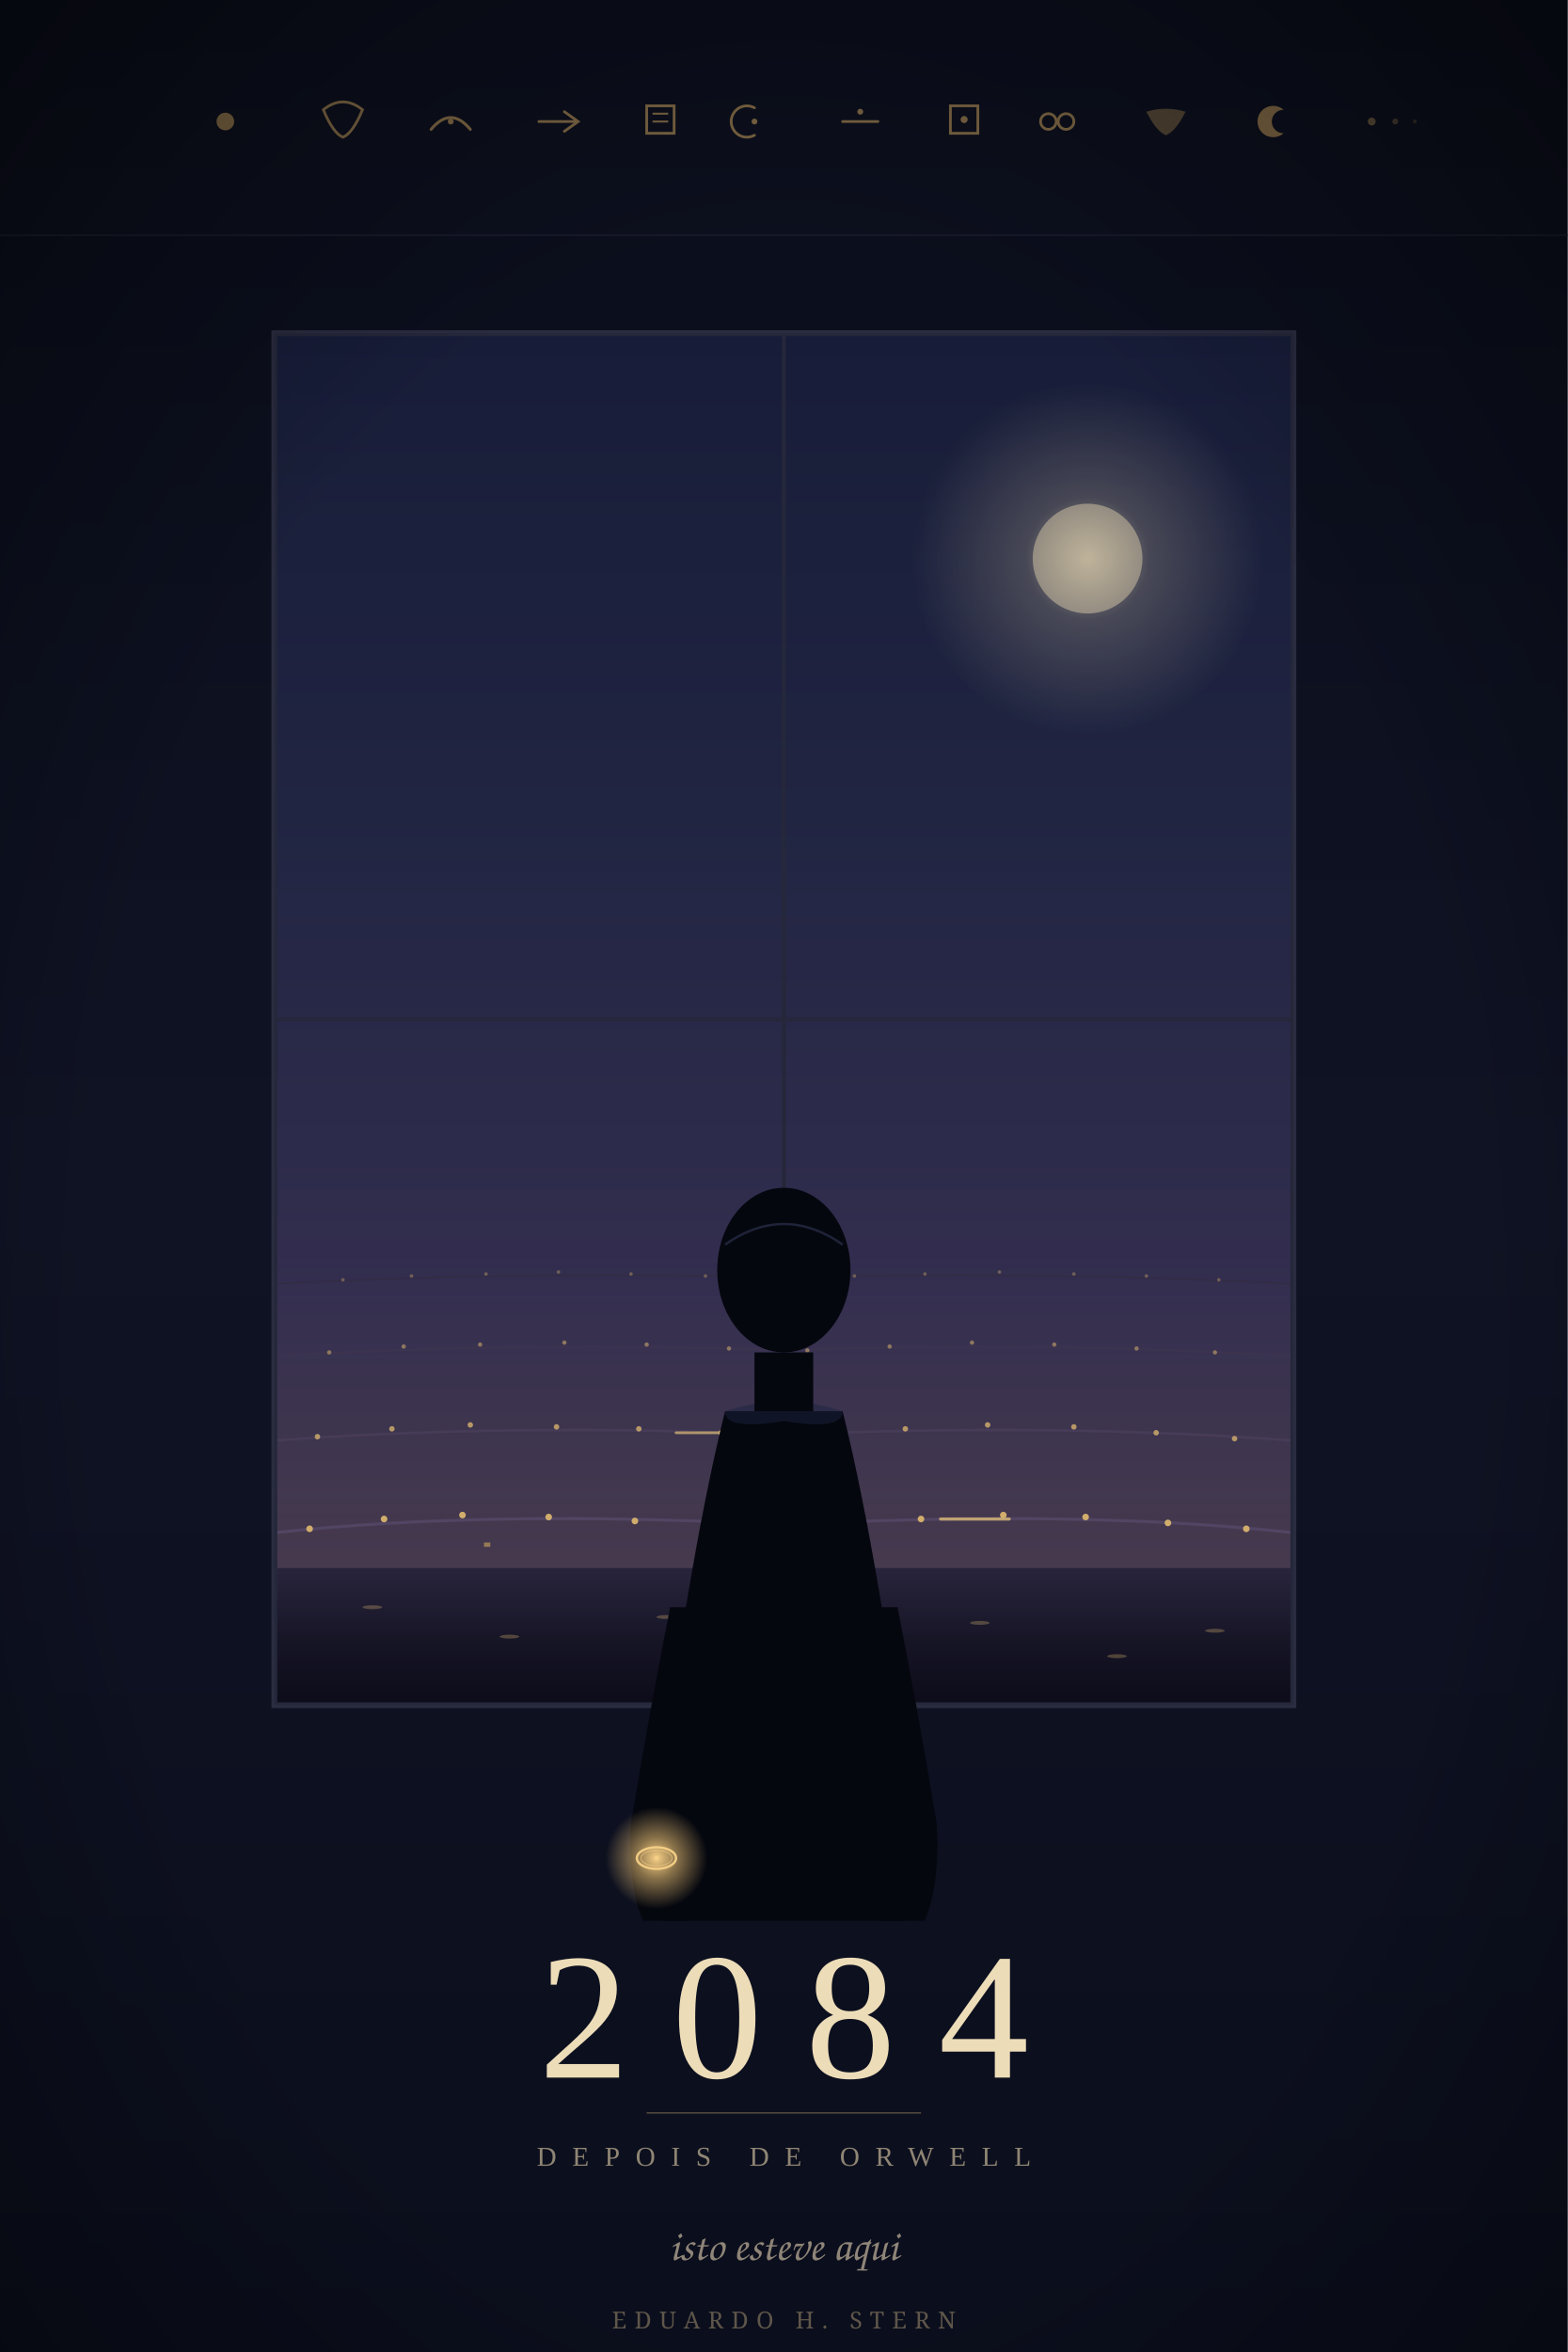
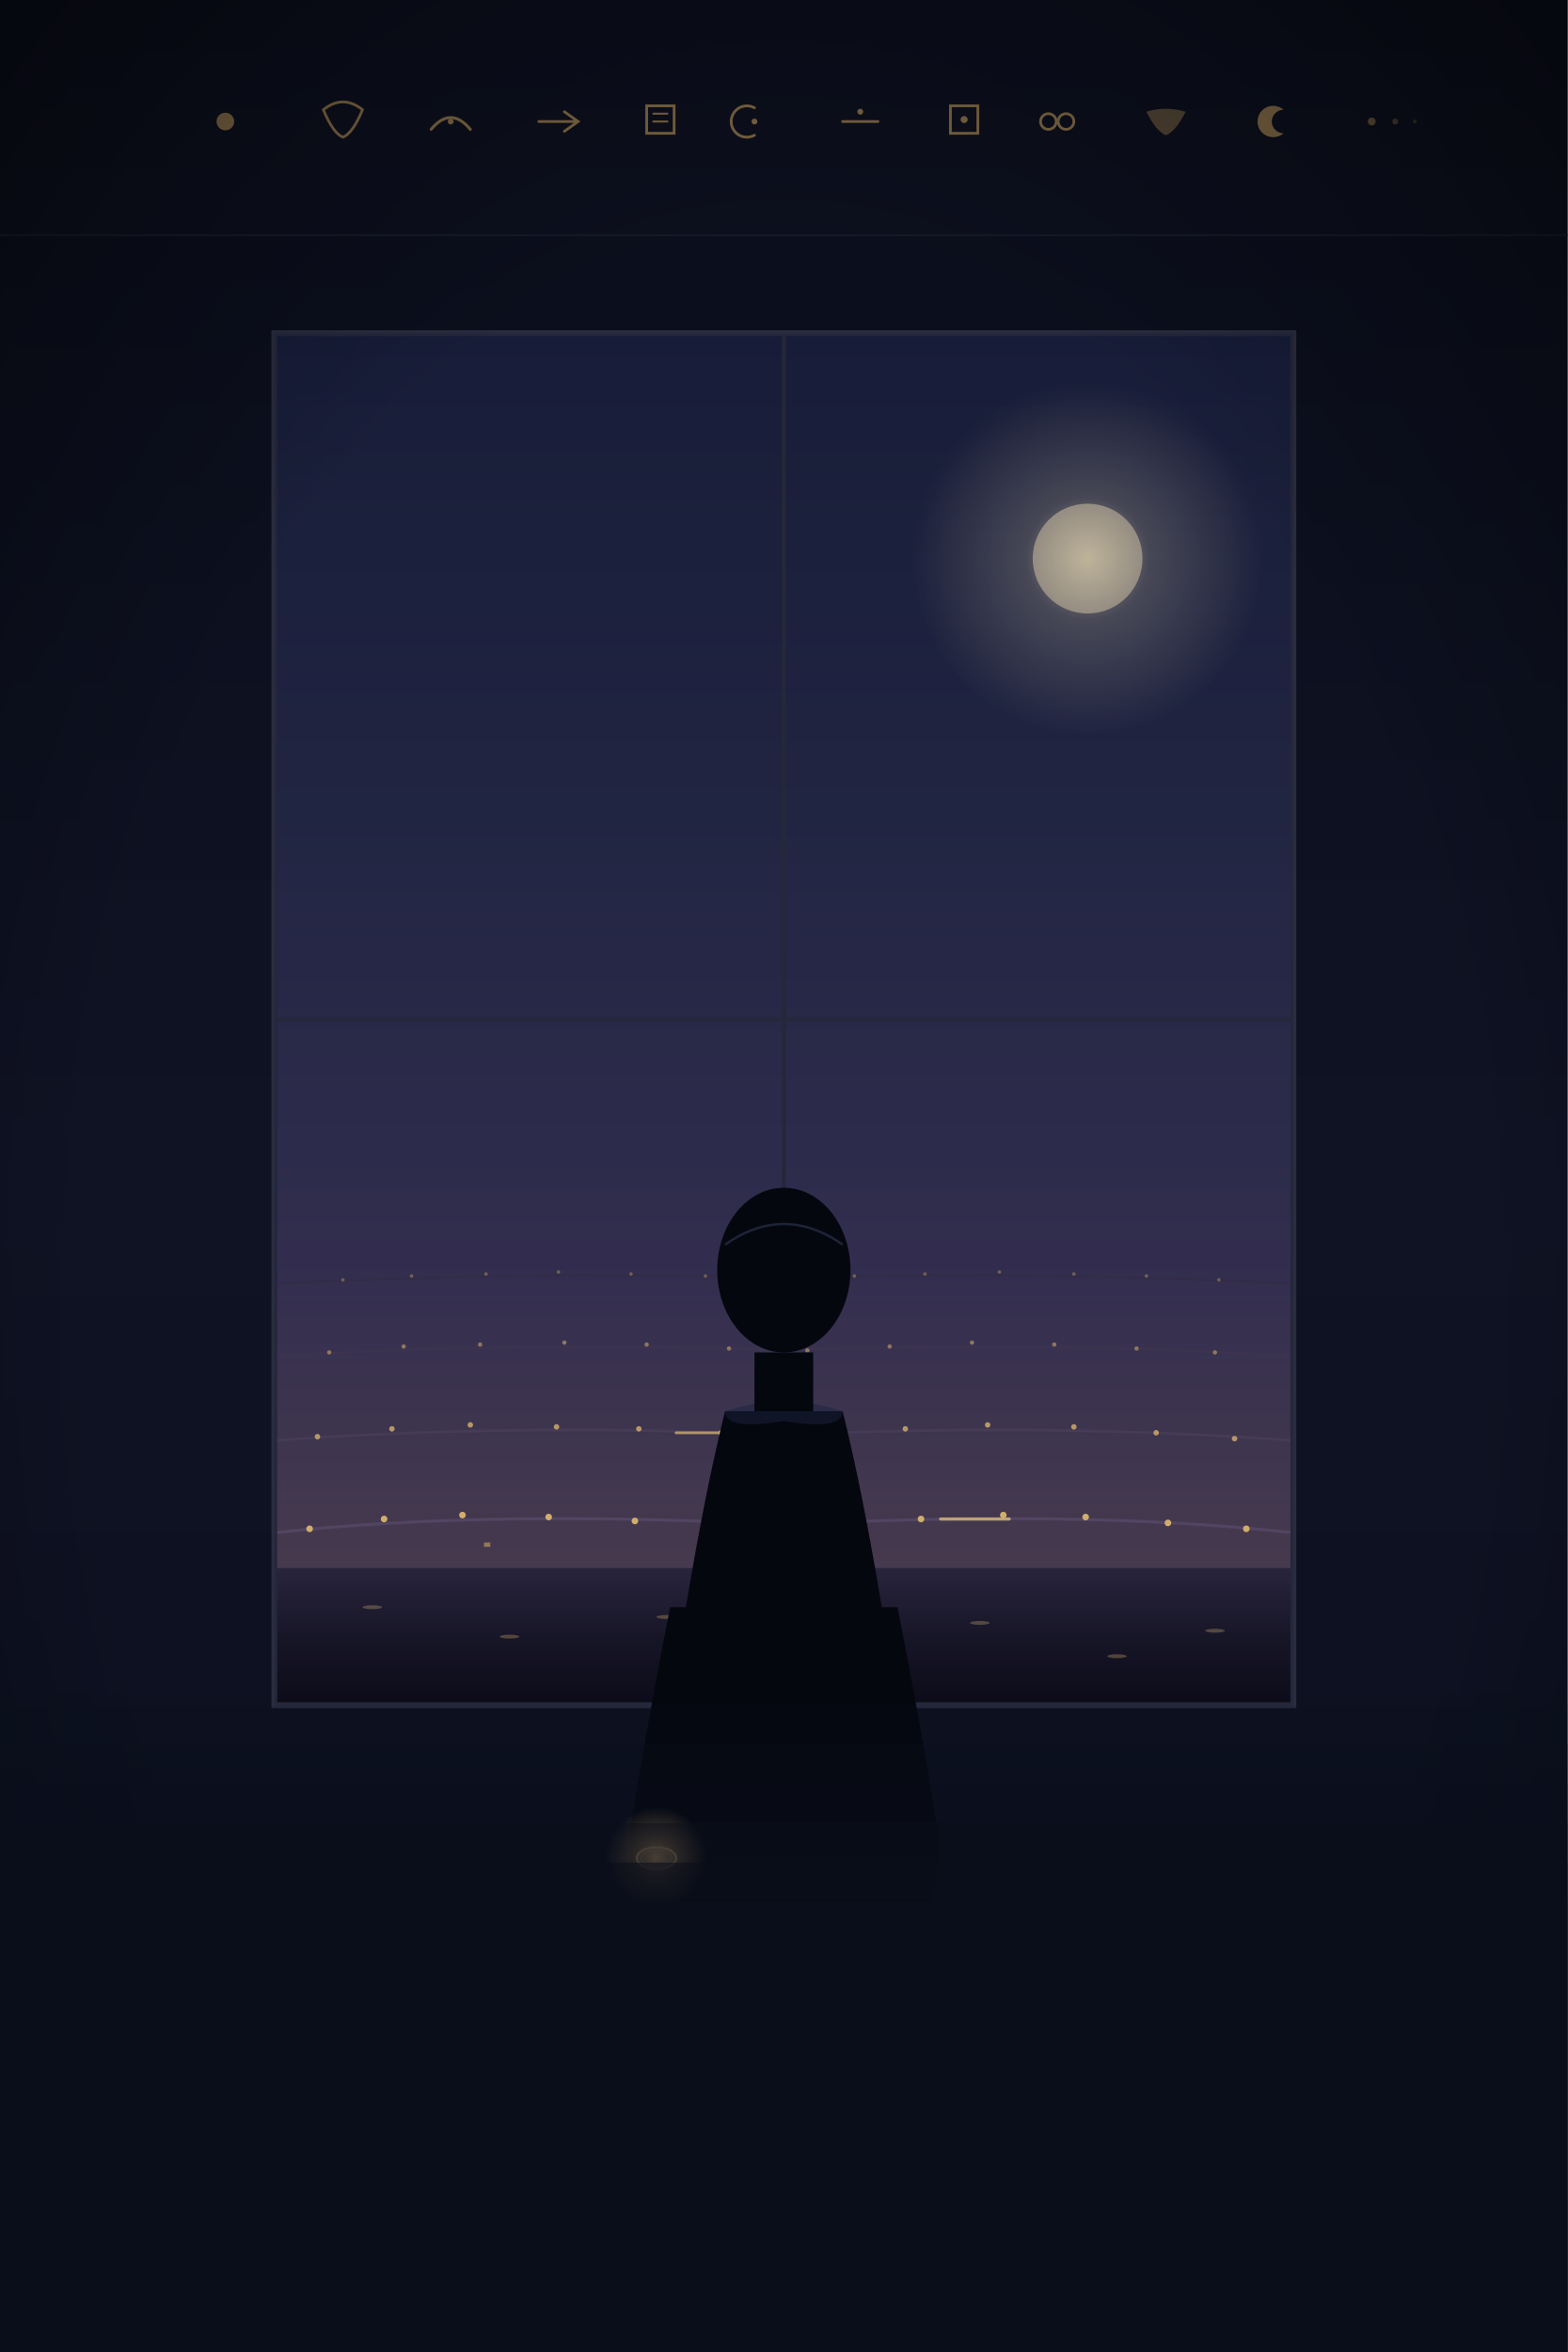
<svg xmlns="http://www.w3.org/2000/svg" viewBox="0 0 800 1200" preserveAspectRatio="xMidYMid meet">
  <defs>
    <linearGradient id="room" x1="0" y1="0" x2="0" y2="1">
      <stop offset="0" stop-color="#0a0d1a" />
      <stop offset="0.5" stop-color="#0f1324" />
      <stop offset="1" stop-color="#0b0e1c" />
    </linearGradient>
    <linearGradient id="sky" x1="0" y1="0" x2="0" y2="1">
      <stop offset="0" stop-color="#1a1f3d" />
      <stop offset="0.35" stop-color="#252949" />
      <stop offset="0.7" stop-color="#3a3358" />
      <stop offset="1" stop-color="#4e3d55" />
    </linearGradient>
    <linearGradient id="haze" x1="0" y1="0" x2="0" y2="1">
      <stop offset="0" stop-color="#d4a962" stop-opacity="0" />
      <stop offset="1" stop-color="#d4a962" stop-opacity="0.10" />
    </linearGradient>
    <linearGradient id="canal" x1="0" y1="0" x2="0" y2="1">
      <stop offset="0" stop-color="#2a2540" stop-opacity="0.9" />
      <stop offset="0.5" stop-color="#1a1729" />
      <stop offset="1" stop-color="#0d0b18" />
    </linearGradient>
    <radialGradient id="moon">
      <stop offset="0" stop-color="#ecdcb8" stop-opacity="0.85" />
      <stop offset="0.35" stop-color="#ecdcb8" stop-opacity="0.25" />
      <stop offset="1" stop-color="#ecdcb8" stop-opacity="0" />
    </radialGradient>
    <radialGradient id="bandGlow">
      <stop offset="0" stop-color="#f6cf86" stop-opacity="1" />
      <stop offset="0.4" stop-color="#f4c97a" stop-opacity="0.55" />
      <stop offset="1" stop-color="#f4c97a" stop-opacity="0" />
    </radialGradient>
    <radialGradient id="vignette" cx="0.5" cy="0.55" r="0.8">
      <stop offset="0.55" stop-color="#000000" stop-opacity="0" />
      <stop offset="1" stop-color="#000000" stop-opacity="0.55" />
    </radialGradient>
+     <linearGradient id="bottomFade" x1="0" y1="0" x2="0" y2="1">
+       <stop offset="0" stop-color="#0a0d1a" stop-opacity="0" />
+       <stop offset="0.35" stop-color="#0a0d1a" stop-opacity="0.95" />
+       <stop offset="1" stop-color="#0a0d1a" stop-opacity="1" />
+     </linearGradient>
    <symbol id="glyph-dot" viewBox="-6 -6 12 12">
      <circle cx="0" cy="0" r="3" fill="#d4a962" />
    </symbol>
  </defs>
  <rect width="800" height="1200" fill="url(#room)" />
  <g opacity="0.55">
    <rect x="0" y="0" width="800" height="120" fill="#d4a962" opacity="0.015" />
    <circle cx="115" cy="62" r="4.5" fill="#d4a962" />
    <path d="M165 56 Q175 48 185 56 Q180 68 175 70 Q170 68 165 56 Z" fill="none" stroke="#d4a962" stroke-width="1.4" />
    <path d="M220 66 Q230 54 240 66" stroke="#d4a962" stroke-width="1.5" fill="none" stroke-linecap="round" />
    <circle cx="230" cy="62" r="1.5" fill="#d4a962" />
    <path d="M275 62 L295 62 M288 57 L295 62 L288 67" stroke="#d4a962" stroke-width="1.4" fill="none" stroke-linecap="round" />
    <rect x="330" y="54" width="14" height="14" fill="none" stroke="#d4a962" stroke-width="1.4" />
    <line x1="333" y1="58" x2="341" y2="58" stroke="#d4a962" stroke-width="1" />
    <line x1="333" y1="62" x2="341" y2="62" stroke="#d4a962" stroke-width="1" />
    <path d="M385 55 A 8 8 0 1 0 385 69" stroke="#d4a962" stroke-width="1.4" fill="none" stroke-linecap="round" />
    <circle cx="385" cy="62" r="1.5" fill="#d4a962" />
    <line x1="430" y1="62" x2="448" y2="62" stroke="#d4a962" stroke-width="1.4" stroke-linecap="round" />
    <circle cx="439" cy="57" r="1.5" fill="#d4a962" />
    <rect x="485" y="54" width="14" height="14" fill="none" stroke="#d4a962" stroke-width="1.4" />
    <circle cx="492" cy="61" r="1.8" fill="#d4a962" />
    <circle cx="535" cy="62" r="4" fill="none" stroke="#d4a962" stroke-width="1.4" />
    <circle cx="544" cy="62" r="4" fill="none" stroke="#d4a962" stroke-width="1.4" />
    <path d="M585 57 Q595 54 605 57 Q600 67 595 69 Q590 67 585 57 Z" fill="#d4a962" opacity="0.6" />
    <path d="M655 56 A 8 8 0 1 0 655 68 A 6 6 0 1 1 655 56 Z" fill="#d4a962" />
    <circle cx="700" cy="62" r="2" fill="#d4a962" opacity="0.7" />
    <circle cx="712" cy="62" r="1.5" fill="#d4a962" opacity="0.5" />
    <circle cx="722" cy="62" r="1" fill="#d4a962" opacity="0.35" />
  </g>
  <line x1="0" y1="120" x2="800" y2="120" stroke="#1c1f30" stroke-width="1" opacity="0.6" />
  <g>
    <rect x="140" y="170" width="520" height="700" fill="url(#sky)" />
    <circle cx="555" cy="285" r="90" fill="url(#moon)" />
    <circle cx="555" cy="285" r="28" fill="#ecdcb8" opacity="0.55" />
    <rect x="140" y="620" width="520" height="250" fill="url(#haze)" />
    <g opacity="0.7">
      <path d="M 140 655 Q 280 648 400 652 Q 520 648 660 655" stroke="#3a3149" stroke-width="1" fill="none" />
      <g fill="#f4c97a" opacity="0.55">
        <circle cx="175" cy="653" r="0.9" />
        <circle cx="210" cy="651" r="0.9" />
        <circle cx="248" cy="650" r="0.9" />
        <circle cx="285" cy="649" r="0.9" />
        <circle cx="322" cy="650" r="0.9" />
        <circle cx="360" cy="651" r="0.9" />
        <circle cx="398" cy="652" r="0.9" />
        <circle cx="436" cy="651" r="0.9" />
        <circle cx="472" cy="650" r="0.9" />
        <circle cx="510" cy="649" r="0.9" />
        <circle cx="548" cy="650" r="0.9" />
        <circle cx="585" cy="651" r="0.9" />
        <circle cx="622" cy="653" r="0.9" />
      </g>
    </g>
    <g opacity="0.8">
      <path d="M 140 692 Q 270 684 400 689 Q 530 684 660 692" stroke="#463a58" stroke-width="1.1" fill="none" />
      <g fill="#f4c97a" opacity="0.7">
        <circle cx="168" cy="690" r="1.1" />
        <circle cx="206" cy="687" r="1.1" />
        <circle cx="245" cy="686" r="1.1" />
        <circle cx="288" cy="685" r="1.1" />
        <circle cx="330" cy="686" r="1.1" />
        <circle cx="372" cy="688" r="1.1" />
        <circle cx="412" cy="689" r="1.1" />
        <circle cx="454" cy="687" r="1.1" />
        <circle cx="496" cy="685" r="1.1" />
        <circle cx="538" cy="686" r="1.1" />
        <circle cx="580" cy="688" r="1.1" />
        <circle cx="620" cy="690" r="1.1" />
      </g>
    </g>
    <g>
      <path d="M 140 735 Q 260 726 400 732 Q 540 726 660 735" stroke="#534564" stroke-width="1.3" fill="none" opacity="0.85" />
      <g fill="#f4c97a" opacity="0.82">
        <circle cx="162" cy="733" r="1.4" />
        <circle cx="200" cy="729" r="1.4" />
        <circle cx="240" cy="727" r="1.4" />
        <circle cx="284" cy="728" r="1.4" />
        <circle cx="326" cy="729" r="1.4" />
        <circle cx="368" cy="731" r="1.4" />
        <circle cx="420" cy="732" r="1.4" />
        <circle cx="462" cy="729" r="1.4" />
        <circle cx="504" cy="727" r="1.4" />
        <circle cx="548" cy="728" r="1.4" />
        <circle cx="590" cy="731" r="1.4" />
        <circle cx="630" cy="734" r="1.4" />
      </g>
      <line x1="345" y1="731" x2="378" y2="731" stroke="#f6cf86" stroke-width="1.4" stroke-linecap="round" opacity="0.75" />
    </g>
    <g>
      <path d="M 140 782 Q 250 770 400 778 Q 550 770 660 782" stroke="#5e4f70" stroke-width="1.5" fill="none" />
      <g fill="#f4c97a">
        <circle cx="158" cy="780" r="1.7" />
        <circle cx="196" cy="775" r="1.7" />
        <circle cx="236" cy="773" r="1.7" />
        <circle cx="280" cy="774" r="1.7" />
        <circle cx="324" cy="776" r="1.7" />
        <circle cx="366" cy="777" r="1.7" />
        <circle cx="428" cy="778" r="1.7" />
        <circle cx="470" cy="775" r="1.7" />
        <circle cx="512" cy="773" r="1.7" />
        <circle cx="554" cy="774" r="1.7" />
        <circle cx="596" cy="777" r="1.7" />
        <circle cx="636" cy="780" r="1.7" />
      </g>
      <line x1="480" y1="775" x2="515" y2="775" stroke="#f6cf86" stroke-width="1.6" stroke-linecap="round" opacity="0.85" />
      <rect x="247" y="787" width="3.2" height="2.2" fill="#b89560" opacity="0.9" />
    </g>
    <rect x="140" y="800" width="520" height="70" fill="url(#canal)" />
    <g fill="#f4c97a" opacity="0.32">
      <ellipse cx="190" cy="820" rx="5" ry="1" />
      <ellipse cx="260" cy="835" rx="5" ry="1" />
      <ellipse cx="340" cy="825" rx="5" ry="1" />
      <ellipse cx="420" cy="840" rx="5" ry="1" />
      <ellipse cx="500" cy="828" rx="5" ry="1" />
      <ellipse cx="570" cy="845" rx="5" ry="1" />
      <ellipse cx="620" cy="832" rx="5" ry="1" />
    </g>
    <line x1="360" y1="850" x2="365" y2="862" stroke="#f4c97a" stroke-width="0.6" opacity="0.45" />
    <rect x="140" y="170" width="520" height="700" fill="none" stroke="#2a2c40" stroke-width="3" />
    <line x1="140" y1="520" x2="660" y2="520" stroke="#2a2c40" stroke-width="2" />
    <line x1="400" y1="170" x2="400" y2="870" stroke="#2a2c40" stroke-width="2" />
    <rect x="140" y="170" width="520" height="700" fill="#0a0d1a" opacity="0.15" />
  </g>
  <g>
    <path d="M 338 980              Q 338 900 350 820              Q 360 760 370 720              L 430 720              Q 440 760 450 820              Q 462 900 462 980              Z" fill="#05070f" />
    <path d="M 370 720 Q 400 710 430 720 Q 430 730 400 725 Q 370 730 370 720 Z" fill="#1c2140" opacity="0.5" />
    <path d="M 385 720 L 385 690 L 415 690 L 415 720 Z" fill="#05070f" />
    <ellipse cx="400" cy="648" rx="34" ry="42" fill="#05070f" />
    <path d="M 370 635 Q 400 614 430 635" stroke="#2a2f4a" stroke-width="1.2" fill="none" opacity="0.7" />
    <path d="M 342 820              Q 332 870 322 930              Q 320 960 328 980              L 350 980              Q 352 960 354 930              Q 358 870 362 820 Z" fill="#05070f" />
    <path d="M 458 820              Q 468 870 478 930              Q 480 960 472 980              L 450 980              Q 448 960 446 930              Q 442 870 438 820 Z" fill="#05070f" />
  </g>
  <g>
    <circle cx="335" cy="948" r="26" fill="url(#bandGlow)" />
    <ellipse cx="335" cy="948" rx="10" ry="5.5" fill="none" stroke="#f6cf86" stroke-width="1.2" opacity="0.95" />
    <ellipse cx="335" cy="948" rx="8" ry="4" fill="none" stroke="#f6cf86" stroke-width="0.6" opacity="0.55" />
    <circle cx="335" cy="948" r="1.1" fill="#f6cf86" />
  </g>
  <rect width="800" height="1200" fill="url(#vignette)" pointer-events="none" />
-   <g font-family="Georgia, 'Times New Roman', serif">
-     <text x="400" y="1060" text-anchor="middle" fill="#ecdcb8" font-size="92" letter-spacing="22" font-weight="300">2084</text>
-     <line x1="330" y1="1078" x2="470" y2="1078" stroke="#6a5e48" stroke-width="0.8" opacity="0.7" />
-     <text x="400" y="1105" text-anchor="middle" fill="#a69a84" font-size="14" letter-spacing="8" opacity="0.85">DEPOIS DE ORWELL</text>
-   </g>
-   <g font-family="'Segoe Script','Bradley Hand','Brush Script MT',cursive">
-     <text x="400" y="1153" text-anchor="middle" fill="#c7b89e" font-size="22" font-style="italic" opacity="0.7">isto esteve aqui</text>
-   </g>
-   <g font-family="Georgia, serif">
-     <text x="400" y="1188" text-anchor="middle" fill="#7a6e5a" font-size="12" letter-spacing="4" opacity="0.75">EDUARDO H. STERN</text>
-   </g>
+   <rect x="0" y="870" width="800" height="20" fill="#0a0d1a" opacity="0.15" pointer-events="none" />
+   <rect x="0" y="890" width="800" height="20" fill="#0a0d1a" opacity="0.35" pointer-events="none" />
+   <rect x="0" y="910" width="800" height="20" fill="#0a0d1a" opacity="0.55" pointer-events="none" />
+   <rect x="0" y="930" width="800" height="20" fill="#0a0d1a" opacity="0.75" pointer-events="none" />
+   <rect x="0" y="950" width="800" height="20" fill="#0a0d1a" opacity="0.90" pointer-events="none" />
+   <rect x="0" y="970" width="800" height="230" fill="#0a0d1a" pointer-events="none" />
</svg>
